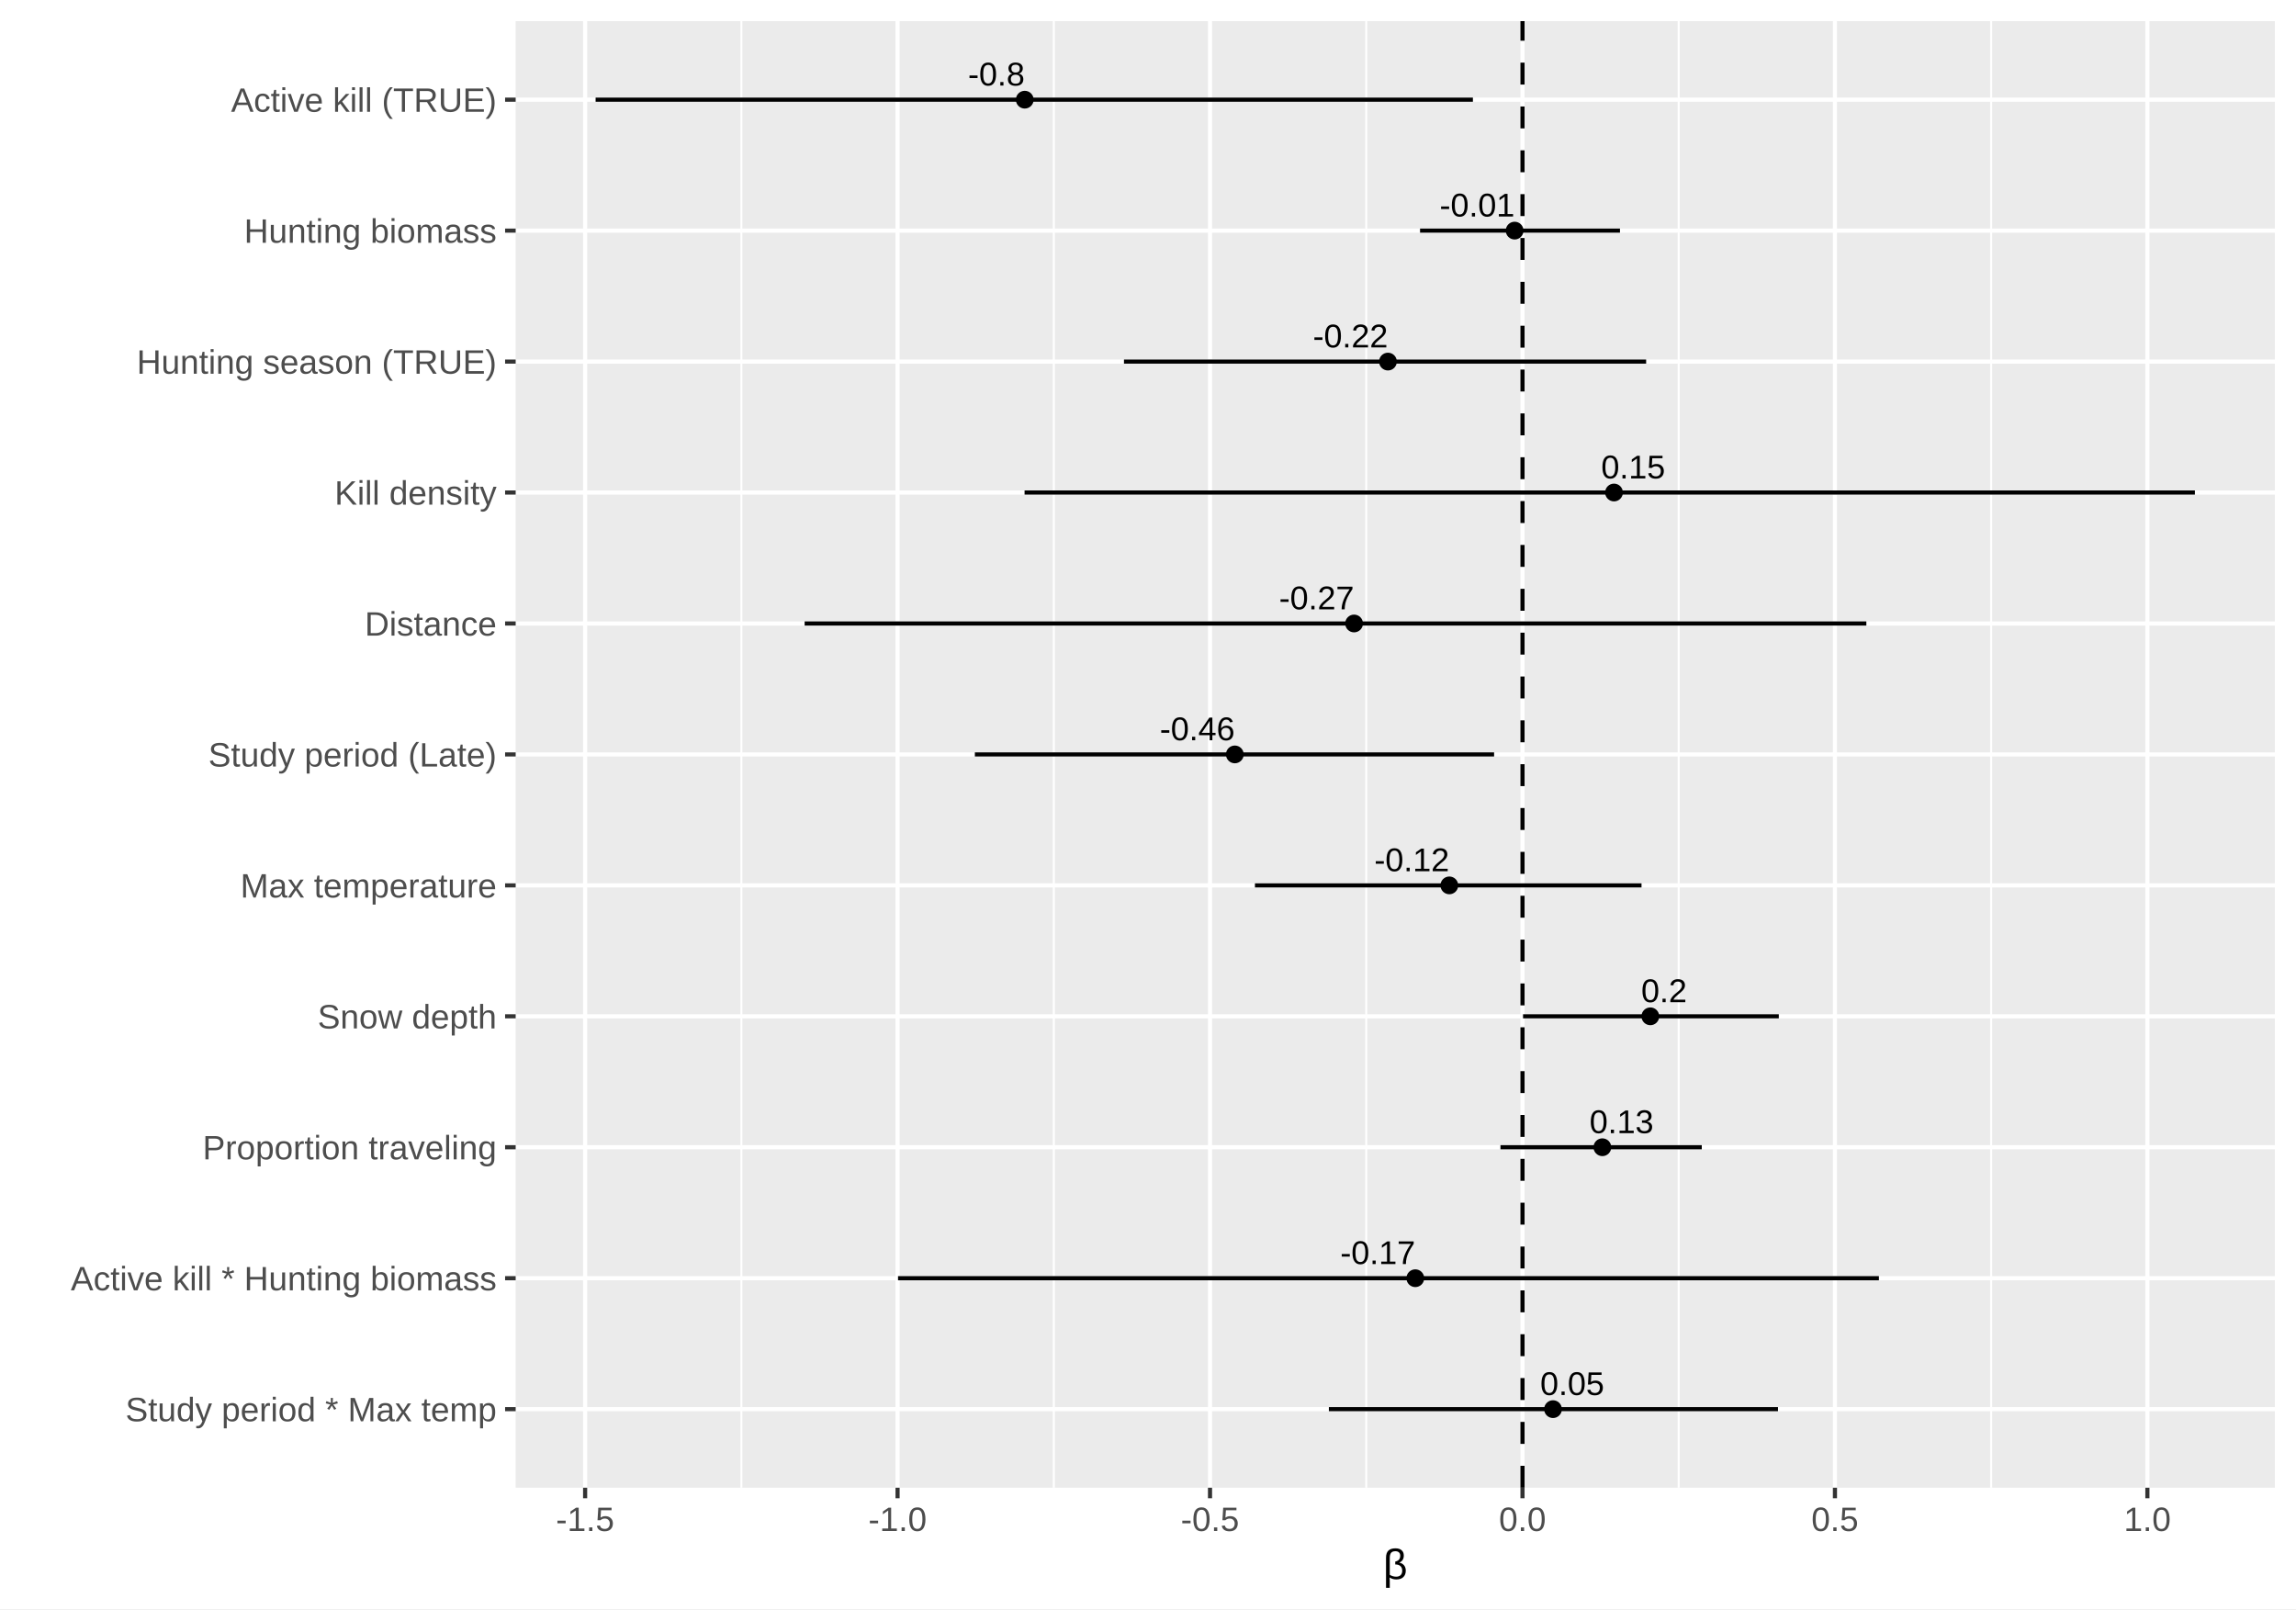
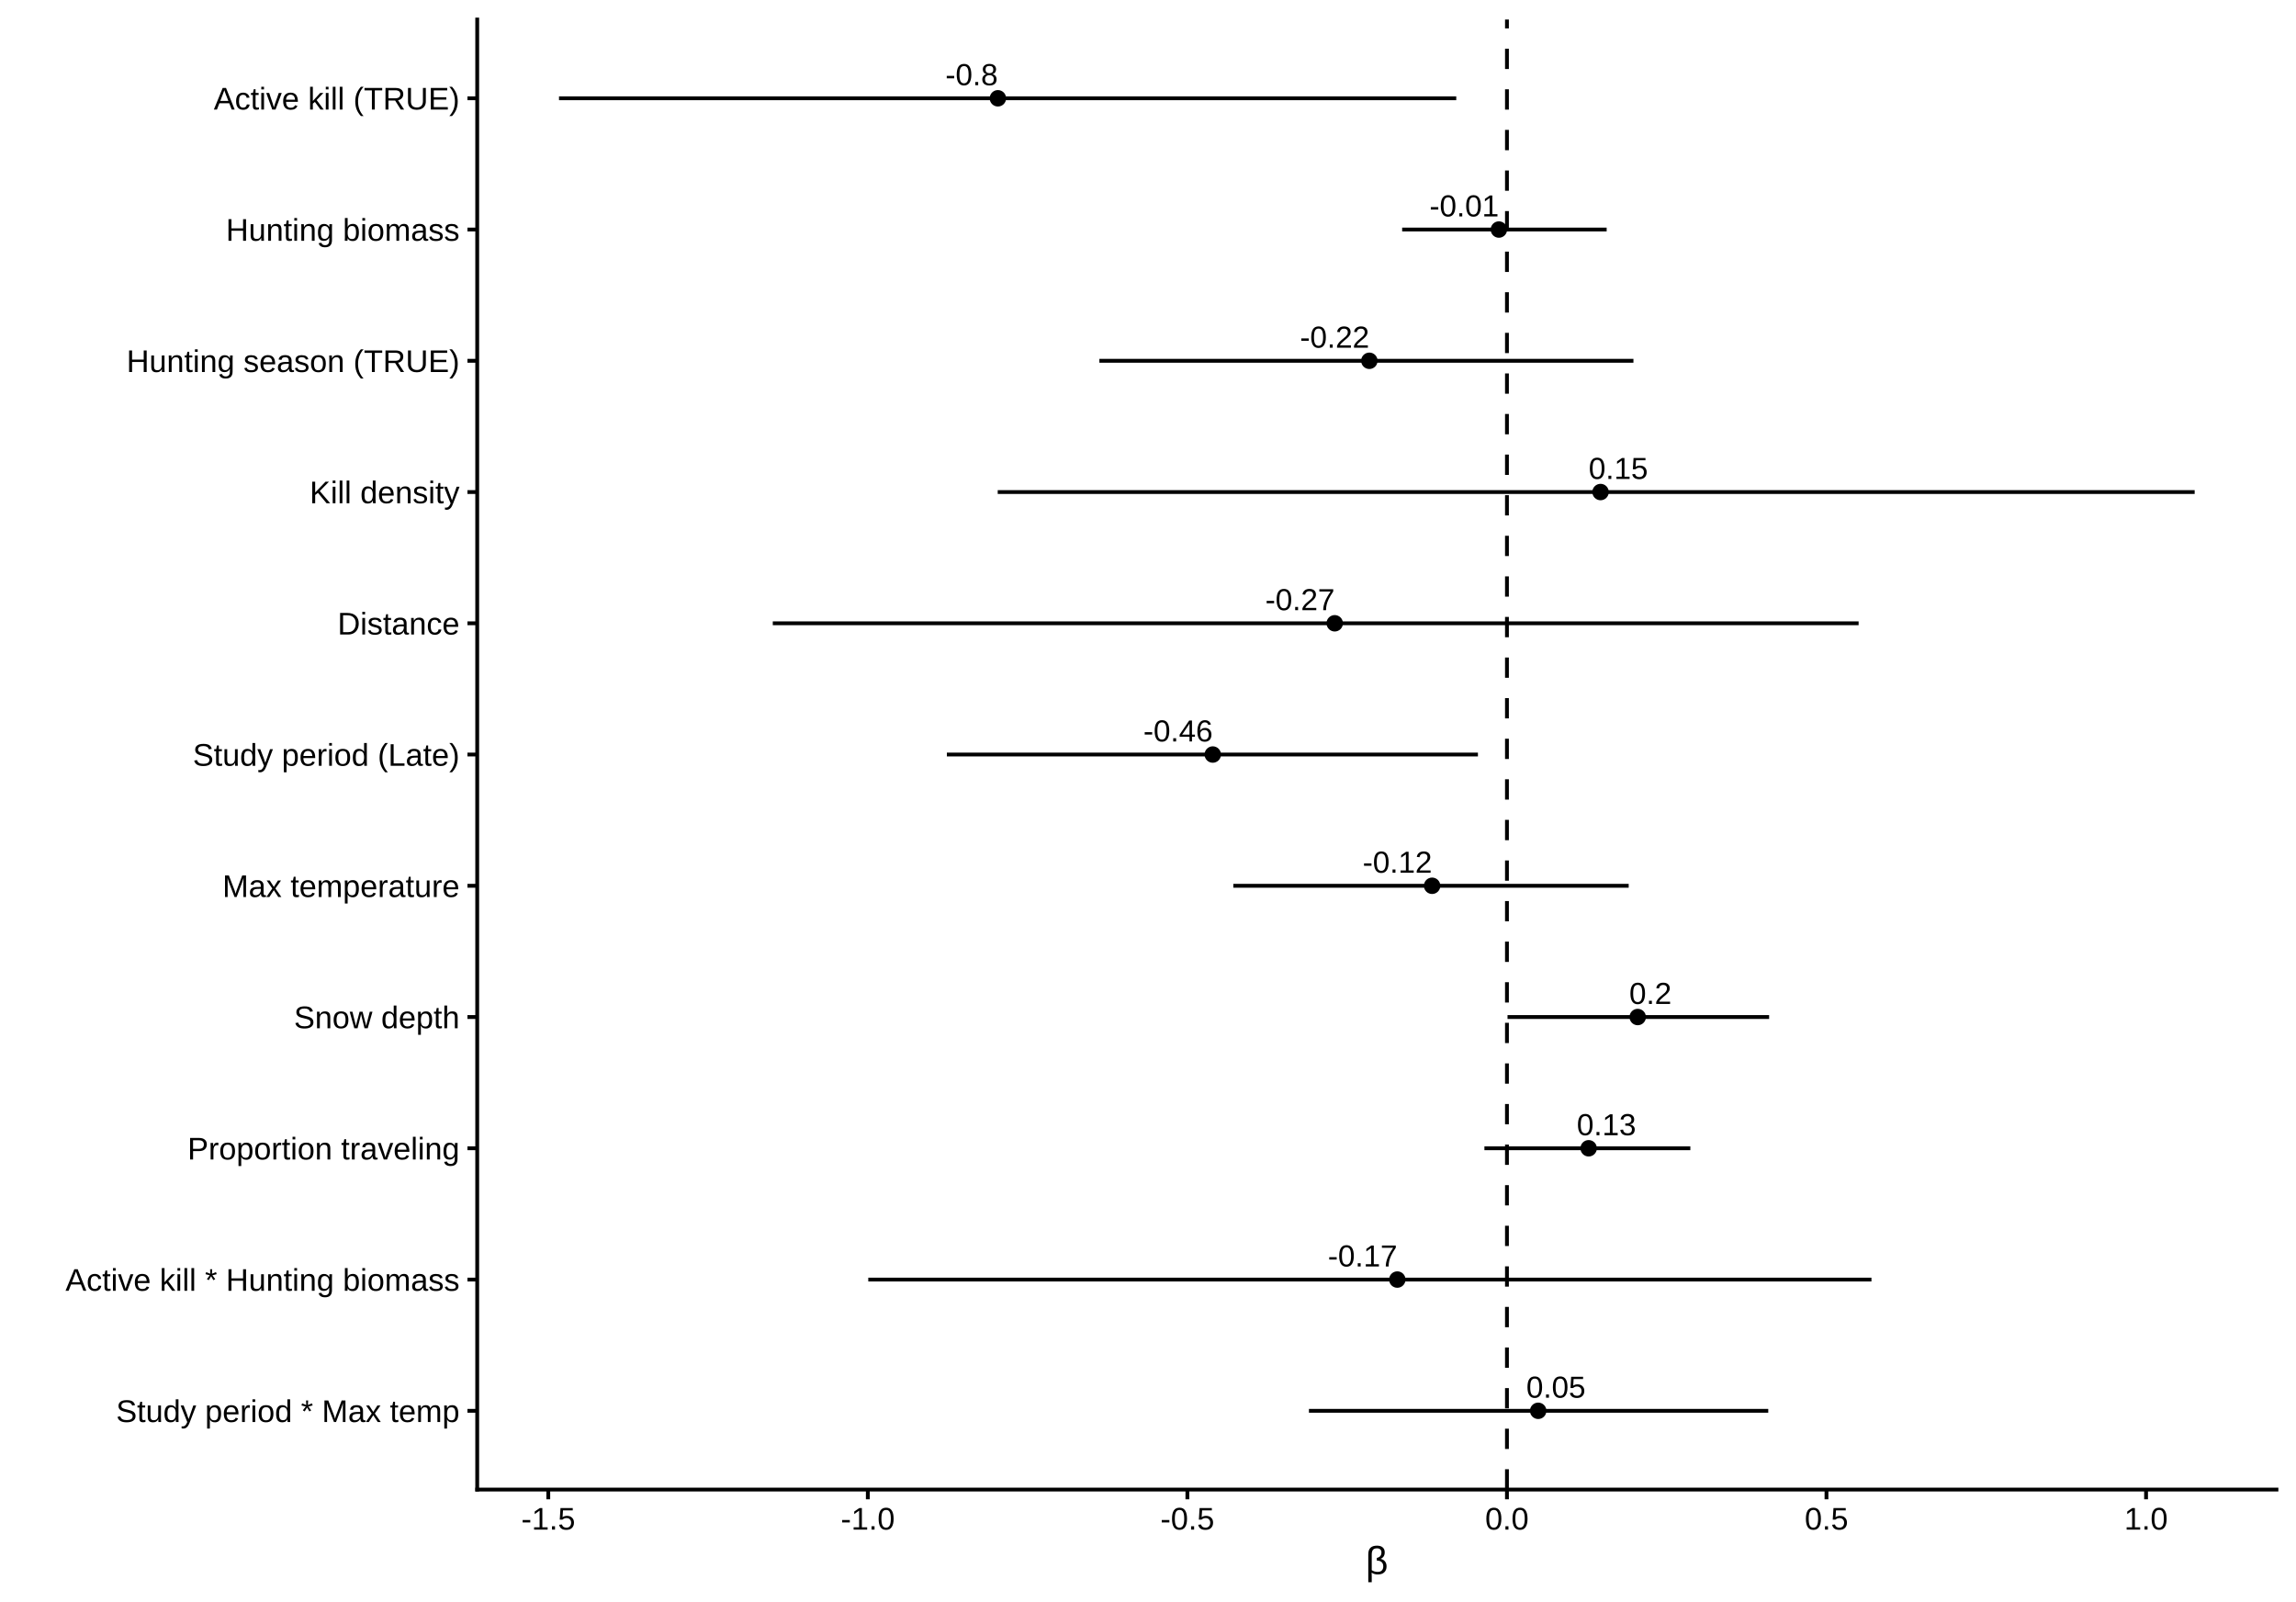
- <svg xmlns="http://www.w3.org/2000/svg" width="595.89pt" height="417.60pt" viewBox="0 0 595.89 417.60">
+ <svg xmlns="http://www.w3.org/2000/svg" width="643.89pt" height="449.14pt" viewBox="0 0 643.89 449.14">
  <g class="svglite">
    <defs>
      <style type="text/css">
    .svglite line, .svglite polyline, .svglite polygon, .svglite path, .svglite rect, .svglite circle {
      fill: none;
      stroke: #000000;
      stroke-linecap: round;
      stroke-linejoin: round;
      stroke-miterlimit: 10.00;
    }
    .svglite text {
      white-space: pre;
    }
    .svglite g.glyphgroup path {
      fill: inherit;
      stroke: none;
    }
  </style>
    </defs>
    <rect width="100%" height="100%" style="stroke: none; fill: #FFFFFF;" />
    <defs>
-       <clipPath id="cpMC4wMHw1OTUuODl8MC4wMHw0MTcuNjA=">
-         <rect x="0.00" y="0.00" width="595.89" height="417.60" />
+       <clipPath id="cpMC4wMHw2NDMuODl8MC4wMHw0NDkuMTQ=">
+         <rect x="0.00" y="0.00" width="643.89" height="449.14" />
      </clipPath>
    </defs>
-     <g clip-path="url(#cpMC4wMHw1OTUuODl8MC4wMHw0MTcuNjA=)">
-       <rect x="0.00" y="0.00" width="595.89" height="417.60" style="stroke-width: 1.07; stroke: #FFFFFF; fill: #FFFFFF;" />
+     <g clip-path="url(#cpMC4wMHw2NDMuODl8MC4wMHw0NDkuMTQ=)">
+       <rect x="0.00" y="0.00" width="643.89" height="449.14" style="stroke-width: 1.07; stroke: #FFFFFF; fill: #FFFFFF;" />
    </g>
    <defs>
-       <clipPath id="cpMTMzLjgzfDU5MC40MXw1LjQ4fDM4Ni4xMA==">
-         <rect x="133.83" y="5.48" width="456.58" height="380.62" />
+       <clipPath id="cpMTMzLjgzfDYzOC40MXw1LjQ4fDQxNy42NQ==">
+         <rect x="133.83" y="5.48" width="504.58" height="412.17" />
      </clipPath>
    </defs>
-     <g clip-path="url(#cpMTMzLjgzfDU5MC40MXw1LjQ4fDM4Ni4xMA==)">
-       <rect x="133.83" y="5.48" width="456.58" height="380.62" style="stroke-width: 1.07; stroke: none; fill: #EBEBEB;" />
-       <polyline points="192.41,386.10 192.41,5.48 " style="stroke-width: 0.53; stroke: #FFFFFF; stroke-linecap: butt;" />
-       <polyline points="273.50,386.10 273.50,5.48 " style="stroke-width: 0.53; stroke: #FFFFFF; stroke-linecap: butt;" />
-       <polyline points="354.59,386.10 354.59,5.48 " style="stroke-width: 0.53; stroke: #FFFFFF; stroke-linecap: butt;" />
-       <polyline points="435.68,386.10 435.68,5.48 " style="stroke-width: 0.53; stroke: #FFFFFF; stroke-linecap: butt;" />
-       <polyline points="516.77,386.10 516.77,5.48 " style="stroke-width: 0.53; stroke: #FFFFFF; stroke-linecap: butt;" />
-       <polyline points="133.83,365.71 590.41,365.71 " style="stroke-width: 1.07; stroke: #FFFFFF; stroke-linecap: butt;" />
-       <polyline points="133.83,331.73 590.41,331.73 " style="stroke-width: 1.07; stroke: #FFFFFF; stroke-linecap: butt;" />
-       <polyline points="133.83,297.74 590.41,297.74 " style="stroke-width: 1.07; stroke: #FFFFFF; stroke-linecap: butt;" />
-       <polyline points="133.83,263.76 590.41,263.76 " style="stroke-width: 1.07; stroke: #FFFFFF; stroke-linecap: butt;" />
-       <polyline points="133.83,229.78 590.41,229.78 " style="stroke-width: 1.07; stroke: #FFFFFF; stroke-linecap: butt;" />
-       <polyline points="133.83,195.79 590.41,195.79 " style="stroke-width: 1.07; stroke: #FFFFFF; stroke-linecap: butt;" />
-       <polyline points="133.83,161.81 590.41,161.81 " style="stroke-width: 1.07; stroke: #FFFFFF; stroke-linecap: butt;" />
-       <polyline points="133.83,127.82 590.41,127.82 " style="stroke-width: 1.07; stroke: #FFFFFF; stroke-linecap: butt;" />
-       <polyline points="133.83,93.84 590.41,93.84 " style="stroke-width: 1.07; stroke: #FFFFFF; stroke-linecap: butt;" />
-       <polyline points="133.83,59.85 590.41,59.85 " style="stroke-width: 1.07; stroke: #FFFFFF; stroke-linecap: butt;" />
-       <polyline points="133.83,25.87 590.41,25.87 " style="stroke-width: 1.07; stroke: #FFFFFF; stroke-linecap: butt;" />
-       <polyline points="151.86,386.10 151.86,5.48 " style="stroke-width: 1.07; stroke: #FFFFFF; stroke-linecap: butt;" />
-       <polyline points="232.95,386.10 232.95,5.48 " style="stroke-width: 1.07; stroke: #FFFFFF; stroke-linecap: butt;" />
-       <polyline points="314.04,386.10 314.04,5.48 " style="stroke-width: 1.07; stroke: #FFFFFF; stroke-linecap: butt;" />
-       <polyline points="395.14,386.10 395.14,5.48 " style="stroke-width: 1.07; stroke: #FFFFFF; stroke-linecap: butt;" />
-       <polyline points="476.23,386.10 476.23,5.48 " style="stroke-width: 1.07; stroke: #FFFFFF; stroke-linecap: butt;" />
-       <polyline points="557.32,386.10 557.32,5.48 " style="stroke-width: 1.07; stroke: #FFFFFF; stroke-linecap: butt;" />
-       <circle cx="265.96" cy="25.87" r="1.95" style="stroke-width: 0.71; fill: #000000;" />
-       <circle cx="393.10" cy="59.85" r="1.95" style="stroke-width: 0.71; fill: #000000;" />
-       <circle cx="360.22" cy="93.84" r="1.95" style="stroke-width: 0.71; fill: #000000;" />
-       <circle cx="418.89" cy="127.82" r="1.95" style="stroke-width: 0.71; fill: #000000;" />
-       <circle cx="351.43" cy="161.81" r="1.95" style="stroke-width: 0.71; fill: #000000;" />
-       <circle cx="320.48" cy="195.79" r="1.95" style="stroke-width: 0.71; fill: #000000;" />
-       <circle cx="376.15" cy="229.78" r="1.95" style="stroke-width: 0.71; fill: #000000;" />
-       <circle cx="428.32" cy="263.76" r="1.95" style="stroke-width: 0.71; fill: #000000;" />
-       <circle cx="415.87" cy="297.74" r="1.95" style="stroke-width: 0.71; fill: #000000;" />
-       <circle cx="367.32" cy="331.73" r="1.95" style="stroke-width: 0.71; fill: #000000;" />
-       <circle cx="403.06" cy="365.71" r="1.95" style="stroke-width: 0.71; fill: #000000;" />
-       <line x1="154.58" y1="25.87" x2="382.27" y2="25.87" style="stroke-width: 1.07; stroke-linecap: butt;" />
-       <line x1="368.55" y1="59.85" x2="420.44" y2="59.85" style="stroke-width: 1.07; stroke-linecap: butt;" />
-       <line x1="291.71" y1="93.84" x2="427.23" y2="93.84" style="stroke-width: 1.07; stroke-linecap: butt;" />
-       <line x1="265.91" y1="127.82" x2="569.65" y2="127.82" style="stroke-width: 1.07; stroke-linecap: butt;" />
-       <line x1="208.83" y1="161.81" x2="484.38" y2="161.81" style="stroke-width: 1.07; stroke-linecap: butt;" />
-       <line x1="253.01" y1="195.79" x2="387.77" y2="195.79" style="stroke-width: 1.07; stroke-linecap: butt;" />
-       <line x1="325.70" y1="229.78" x2="426.03" y2="229.78" style="stroke-width: 1.07; stroke-linecap: butt;" />
-       <line x1="395.28" y1="263.76" x2="461.66" y2="263.76" style="stroke-width: 1.07; stroke-linecap: butt;" />
-       <line x1="389.42" y1="297.74" x2="441.67" y2="297.74" style="stroke-width: 1.07; stroke-linecap: butt;" />
-       <line x1="233.07" y1="331.73" x2="487.64" y2="331.73" style="stroke-width: 1.07; stroke-linecap: butt;" />
-       <line x1="344.89" y1="365.71" x2="461.45" y2="365.71" style="stroke-width: 1.07; stroke-linecap: butt;" />
-       <line x1="395.14" y1="386.10" x2="395.14" y2="5.48" style="stroke-width: 1.07; stroke-dasharray: 5.69,5.69; stroke-linecap: butt;" />
-       <text x="265.96" y="22.20" text-anchor="end" style="font-size: 8.54px; font-family: &quot;Arial&quot;;" textLength="14.72px" lengthAdjust="spacingAndGlyphs">-0.8</text>
-       <text x="393.10" y="56.19" text-anchor="end" style="font-size: 8.54px; font-family: &quot;Arial&quot;;" textLength="19.47px" lengthAdjust="spacingAndGlyphs">-0.01</text>
-       <text x="360.22" y="90.17" text-anchor="end" style="font-size: 8.54px; font-family: &quot;Arial&quot;;" textLength="19.47px" lengthAdjust="spacingAndGlyphs">-0.22</text>
-       <text x="415.56" y="124.16" style="font-size: 8.54px; font-family: &quot;Arial&quot;;" textLength="16.62px" lengthAdjust="spacingAndGlyphs">0.15</text>
-       <text x="351.43" y="158.14" text-anchor="end" style="font-size: 8.54px; font-family: &quot;Arial&quot;;" textLength="19.47px" lengthAdjust="spacingAndGlyphs">-0.27</text>
-       <text x="320.48" y="192.12" text-anchor="end" style="font-size: 8.54px; font-family: &quot;Arial&quot;;" textLength="19.47px" lengthAdjust="spacingAndGlyphs">-0.46</text>
-       <text x="376.15" y="226.11" text-anchor="end" style="font-size: 8.54px; font-family: &quot;Arial&quot;;" textLength="19.47px" lengthAdjust="spacingAndGlyphs">-0.12</text>
-       <text x="425.95" y="260.09" style="font-size: 8.54px; font-family: &quot;Arial&quot;;" textLength="11.88px" lengthAdjust="spacingAndGlyphs">0.2</text>
-       <text x="412.54" y="294.08" style="font-size: 8.54px; font-family: &quot;Arial&quot;;" textLength="16.62px" lengthAdjust="spacingAndGlyphs">0.13</text>
-       <text x="367.32" y="328.06" text-anchor="end" style="font-size: 8.54px; font-family: &quot;Arial&quot;;" textLength="19.47px" lengthAdjust="spacingAndGlyphs">-0.17</text>
-       <text x="399.74" y="362.05" style="font-size: 8.54px; font-family: &quot;Arial&quot;;" textLength="16.62px" lengthAdjust="spacingAndGlyphs">0.05</text>
+     <g clip-path="url(#cpMTMzLjgzfDYzOC40MXw1LjQ4fDQxNy42NQ==)">
+       <rect x="133.83" y="5.48" width="504.58" height="412.17" style="stroke-width: 1.07; stroke: none; fill: #FFFFFF;" />
+       <circle cx="279.85" cy="27.56" r="1.95" style="stroke-width: 0.71; fill: #000000;" />
+       <circle cx="420.35" cy="64.36" r="1.95" style="stroke-width: 0.71; fill: #000000;" />
+       <circle cx="384.02" cy="101.16" r="1.95" style="stroke-width: 0.71; fill: #000000;" />
+       <circle cx="448.86" cy="137.96" r="1.95" style="stroke-width: 0.71; fill: #000000;" />
+       <circle cx="374.31" cy="174.76" r="1.95" style="stroke-width: 0.71; fill: #000000;" />
+       <circle cx="340.11" cy="211.56" r="1.95" style="stroke-width: 0.71; fill: #000000;" />
+       <circle cx="401.62" cy="248.36" r="1.95" style="stroke-width: 0.71; fill: #000000;" />
+       <circle cx="459.28" cy="285.16" r="1.95" style="stroke-width: 0.71; fill: #000000;" />
+       <circle cx="445.52" cy="321.96" r="1.95" style="stroke-width: 0.71; fill: #000000;" />
+       <circle cx="391.86" cy="358.77" r="1.95" style="stroke-width: 0.71; fill: #000000;" />
+       <circle cx="431.37" cy="395.57" r="1.95" style="stroke-width: 0.71; fill: #000000;" />
+       <line x1="156.77" y1="27.56" x2="408.39" y2="27.56" style="stroke-width: 1.07; stroke-linecap: butt;" />
+       <line x1="393.22" y1="64.36" x2="450.57" y2="64.36" style="stroke-width: 1.07; stroke-linecap: butt;" />
+       <line x1="308.31" y1="101.16" x2="458.08" y2="101.16" style="stroke-width: 1.07; stroke-linecap: butt;" />
+       <line x1="279.80" y1="137.96" x2="615.47" y2="137.96" style="stroke-width: 1.07; stroke-linecap: butt;" />
+       <line x1="216.72" y1="174.76" x2="521.23" y2="174.76" style="stroke-width: 1.07; stroke-linecap: butt;" />
+       <line x1="265.54" y1="211.56" x2="414.47" y2="211.56" style="stroke-width: 1.07; stroke-linecap: butt;" />
+       <line x1="345.87" y1="248.36" x2="456.75" y2="248.36" style="stroke-width: 1.07; stroke-linecap: butt;" />
+       <line x1="422.77" y1="285.16" x2="496.13" y2="285.16" style="stroke-width: 1.07; stroke-linecap: butt;" />
+       <line x1="416.29" y1="321.96" x2="474.04" y2="321.96" style="stroke-width: 1.07; stroke-linecap: butt;" />
+       <line x1="243.50" y1="358.77" x2="524.83" y2="358.77" style="stroke-width: 1.07; stroke-linecap: butt;" />
+       <line x1="367.08" y1="395.57" x2="495.89" y2="395.57" style="stroke-width: 1.07; stroke-linecap: butt;" />
+       <line x1="422.61" y1="417.65" x2="422.61" y2="5.48" style="stroke-width: 1.07; stroke-dasharray: 5.69,5.69; stroke-linecap: butt;" />
+       <text x="279.85" y="23.89" text-anchor="end" style="font-size: 8.54px; font-family: &quot;Arial&quot;;" textLength="14.72px" lengthAdjust="spacingAndGlyphs">-0.8</text>
+       <text x="420.35" y="60.69" text-anchor="end" style="font-size: 8.54px; font-family: &quot;Arial&quot;;" textLength="19.47px" lengthAdjust="spacingAndGlyphs">-0.01</text>
+       <text x="384.02" y="97.49" text-anchor="end" style="font-size: 8.54px; font-family: &quot;Arial&quot;;" textLength="19.47px" lengthAdjust="spacingAndGlyphs">-0.22</text>
+       <text x="445.53" y="134.29" style="font-size: 8.54px; font-family: &quot;Arial&quot;;" textLength="16.62px" lengthAdjust="spacingAndGlyphs">0.15</text>
+       <text x="374.31" y="171.09" text-anchor="end" style="font-size: 8.54px; font-family: &quot;Arial&quot;;" textLength="19.47px" lengthAdjust="spacingAndGlyphs">-0.27</text>
+       <text x="340.11" y="207.90" text-anchor="end" style="font-size: 8.54px; font-family: &quot;Arial&quot;;" textLength="19.47px" lengthAdjust="spacingAndGlyphs">-0.46</text>
+       <text x="401.62" y="244.70" text-anchor="end" style="font-size: 8.54px; font-family: &quot;Arial&quot;;" textLength="19.47px" lengthAdjust="spacingAndGlyphs">-0.12</text>
+       <text x="456.91" y="281.50" style="font-size: 8.54px; font-family: &quot;Arial&quot;;" textLength="11.88px" lengthAdjust="spacingAndGlyphs">0.2</text>
+       <text x="442.20" y="318.30" style="font-size: 8.54px; font-family: &quot;Arial&quot;;" textLength="16.62px" lengthAdjust="spacingAndGlyphs">0.13</text>
+       <text x="391.86" y="355.10" text-anchor="end" style="font-size: 8.54px; font-family: &quot;Arial&quot;;" textLength="19.47px" lengthAdjust="spacingAndGlyphs">-0.17</text>
+       <text x="428.04" y="391.90" style="font-size: 8.54px; font-family: &quot;Arial&quot;;" textLength="16.62px" lengthAdjust="spacingAndGlyphs">0.05</text>
    </g>
-     <g clip-path="url(#cpMC4wMHw1OTUuODl8MC4wMHw0MTcuNjA=)">
-       <text x="128.90" y="368.86" text-anchor="end" style="font-size: 8.80px;fill: #4D4D4D; font-family: &quot;Arial&quot;;" textLength="96.28px" lengthAdjust="spacingAndGlyphs">Study period * Max temp</text>
-       <text x="128.90" y="334.88" text-anchor="end" style="font-size: 8.80px;fill: #4D4D4D; font-family: &quot;Arial&quot;;" textLength="110.48px" lengthAdjust="spacingAndGlyphs">Active kill * Hunting biomass</text>
-       <text x="128.90" y="300.89" text-anchor="end" style="font-size: 8.80px;fill: #4D4D4D; font-family: &quot;Arial&quot;;" textLength="76.23px" lengthAdjust="spacingAndGlyphs">Proportion traveling</text>
-       <text x="128.90" y="266.91" text-anchor="end" style="font-size: 8.80px;fill: #4D4D4D; font-family: &quot;Arial&quot;;" textLength="46.45px" lengthAdjust="spacingAndGlyphs">Snow depth</text>
-       <text x="128.90" y="232.93" text-anchor="end" style="font-size: 8.80px;fill: #4D4D4D; font-family: &quot;Arial&quot;;" textLength="66.45px" lengthAdjust="spacingAndGlyphs">Max temperature</text>
-       <text x="128.90" y="198.94" text-anchor="end" style="font-size: 8.80px;fill: #4D4D4D; font-family: &quot;Arial&quot;;" textLength="74.77px" lengthAdjust="spacingAndGlyphs">Study period (Late)</text>
-       <text x="128.90" y="164.96" text-anchor="end" style="font-size: 8.80px;fill: #4D4D4D; font-family: &quot;Arial&quot;;" textLength="34.23px" lengthAdjust="spacingAndGlyphs">Distance</text>
-       <text x="128.90" y="130.97" text-anchor="end" style="font-size: 8.80px;fill: #4D4D4D; font-family: &quot;Arial&quot;;" textLength="42.05px" lengthAdjust="spacingAndGlyphs">Kill density</text>
-       <text x="128.90" y="96.99" text-anchor="end" style="font-size: 8.80px;fill: #4D4D4D; font-family: &quot;Arial&quot;;" textLength="93.38px" lengthAdjust="spacingAndGlyphs">Hunting season (TRUE)</text>
-       <text x="128.90" y="63.00" text-anchor="end" style="font-size: 8.80px;fill: #4D4D4D; font-family: &quot;Arial&quot;;" textLength="65.52px" lengthAdjust="spacingAndGlyphs">Hunting biomass</text>
-       <text x="128.90" y="29.02" text-anchor="end" style="font-size: 8.80px;fill: #4D4D4D; font-family: &quot;Arial&quot;;" textLength="68.92px" lengthAdjust="spacingAndGlyphs">Active kill (TRUE)</text>
-       <polyline points="131.09,365.71 133.83,365.71 " style="stroke-width: 1.07; stroke: #333333; stroke-linecap: butt;" />
-       <polyline points="131.09,331.73 133.83,331.73 " style="stroke-width: 1.07; stroke: #333333; stroke-linecap: butt;" />
-       <polyline points="131.09,297.74 133.83,297.74 " style="stroke-width: 1.07; stroke: #333333; stroke-linecap: butt;" />
-       <polyline points="131.09,263.76 133.83,263.76 " style="stroke-width: 1.07; stroke: #333333; stroke-linecap: butt;" />
-       <polyline points="131.09,229.78 133.83,229.78 " style="stroke-width: 1.07; stroke: #333333; stroke-linecap: butt;" />
-       <polyline points="131.09,195.79 133.83,195.79 " style="stroke-width: 1.07; stroke: #333333; stroke-linecap: butt;" />
-       <polyline points="131.09,161.81 133.83,161.81 " style="stroke-width: 1.07; stroke: #333333; stroke-linecap: butt;" />
-       <polyline points="131.09,127.82 133.83,127.82 " style="stroke-width: 1.07; stroke: #333333; stroke-linecap: butt;" />
-       <polyline points="131.09,93.84 133.83,93.84 " style="stroke-width: 1.07; stroke: #333333; stroke-linecap: butt;" />
-       <polyline points="131.09,59.85 133.83,59.85 " style="stroke-width: 1.07; stroke: #333333; stroke-linecap: butt;" />
-       <polyline points="131.09,25.87 133.83,25.87 " style="stroke-width: 1.07; stroke: #333333; stroke-linecap: butt;" />
-       <polyline points="151.86,388.84 151.86,386.10 " style="stroke-width: 1.07; stroke: #333333; stroke-linecap: butt;" />
-       <polyline points="232.95,388.84 232.95,386.10 " style="stroke-width: 1.07; stroke: #333333; stroke-linecap: butt;" />
-       <polyline points="314.04,388.84 314.04,386.10 " style="stroke-width: 1.07; stroke: #333333; stroke-linecap: butt;" />
-       <polyline points="395.14,388.84 395.14,386.10 " style="stroke-width: 1.07; stroke: #333333; stroke-linecap: butt;" />
-       <polyline points="476.23,388.84 476.23,386.10 " style="stroke-width: 1.07; stroke: #333333; stroke-linecap: butt;" />
-       <polyline points="557.32,388.84 557.32,386.10 " style="stroke-width: 1.07; stroke: #333333; stroke-linecap: butt;" />
-       <text x="151.86" y="397.34" text-anchor="middle" style="font-size: 8.80px;fill: #4D4D4D; font-family: &quot;Arial&quot;;" textLength="15.14px" lengthAdjust="spacingAndGlyphs">-1.5</text>
-       <text x="232.95" y="397.34" text-anchor="middle" style="font-size: 8.80px;fill: #4D4D4D; font-family: &quot;Arial&quot;;" textLength="15.14px" lengthAdjust="spacingAndGlyphs">-1.0</text>
-       <text x="314.04" y="397.34" text-anchor="middle" style="font-size: 8.80px;fill: #4D4D4D; font-family: &quot;Arial&quot;;" textLength="15.14px" lengthAdjust="spacingAndGlyphs">-0.5</text>
-       <text x="395.14" y="397.34" text-anchor="middle" style="font-size: 8.80px;fill: #4D4D4D; font-family: &quot;Arial&quot;;" textLength="12.22px" lengthAdjust="spacingAndGlyphs">0.0</text>
-       <text x="476.23" y="397.34" text-anchor="middle" style="font-size: 8.80px;fill: #4D4D4D; font-family: &quot;Arial&quot;;" textLength="12.22px" lengthAdjust="spacingAndGlyphs">0.5</text>
-       <text x="557.32" y="397.34" text-anchor="middle" style="font-size: 8.80px;fill: #4D4D4D; font-family: &quot;Arial&quot;;" textLength="12.22px" lengthAdjust="spacingAndGlyphs">1.0</text>
-       <text x="362.12" y="409.80" text-anchor="middle" style="font-size: 11.00px; font-family: &quot;Arial&quot;;" textLength="6.33px" lengthAdjust="spacingAndGlyphs">β</text>
+     <g clip-path="url(#cpMC4wMHw2NDMuODl8MC4wMHw0NDkuMTQ=)">
+       <polyline points="133.83,417.65 133.83,5.48 " style="stroke-width: 1.07; stroke-linecap: square;" />
+       <text x="128.90" y="398.72" text-anchor="end" style="font-size: 8.80px; font-family: &quot;Arial&quot;;" textLength="96.28px" lengthAdjust="spacingAndGlyphs">Study period * Max temp</text>
+       <text x="128.90" y="361.92" text-anchor="end" style="font-size: 8.80px; font-family: &quot;Arial&quot;;" textLength="110.48px" lengthAdjust="spacingAndGlyphs">Active kill * Hunting biomass</text>
+       <text x="128.90" y="325.11" text-anchor="end" style="font-size: 8.80px; font-family: &quot;Arial&quot;;" textLength="76.23px" lengthAdjust="spacingAndGlyphs">Proportion traveling</text>
+       <text x="128.90" y="288.31" text-anchor="end" style="font-size: 8.80px; font-family: &quot;Arial&quot;;" textLength="46.45px" lengthAdjust="spacingAndGlyphs">Snow depth</text>
+       <text x="128.90" y="251.51" text-anchor="end" style="font-size: 8.80px; font-family: &quot;Arial&quot;;" textLength="66.45px" lengthAdjust="spacingAndGlyphs">Max temperature</text>
+       <text x="128.90" y="214.71" text-anchor="end" style="font-size: 8.80px; font-family: &quot;Arial&quot;;" textLength="74.77px" lengthAdjust="spacingAndGlyphs">Study period (Late)</text>
+       <text x="128.90" y="177.91" text-anchor="end" style="font-size: 8.80px; font-family: &quot;Arial&quot;;" textLength="34.23px" lengthAdjust="spacingAndGlyphs">Distance</text>
+       <text x="128.90" y="141.11" text-anchor="end" style="font-size: 8.80px; font-family: &quot;Arial&quot;;" textLength="42.05px" lengthAdjust="spacingAndGlyphs">Kill density</text>
+       <text x="128.90" y="104.31" text-anchor="end" style="font-size: 8.80px; font-family: &quot;Arial&quot;;" textLength="93.38px" lengthAdjust="spacingAndGlyphs">Hunting season (TRUE)</text>
+       <text x="128.90" y="67.51" text-anchor="end" style="font-size: 8.80px; font-family: &quot;Arial&quot;;" textLength="65.52px" lengthAdjust="spacingAndGlyphs">Hunting biomass</text>
+       <text x="128.90" y="30.71" text-anchor="end" style="font-size: 8.80px; font-family: &quot;Arial&quot;;" textLength="68.92px" lengthAdjust="spacingAndGlyphs">Active kill (TRUE)</text>
+       <polyline points="131.09,395.57 133.83,395.57 " style="stroke-width: 1.07; stroke-linecap: butt;" />
+       <polyline points="131.09,358.77 133.83,358.77 " style="stroke-width: 1.07; stroke-linecap: butt;" />
+       <polyline points="131.09,321.96 133.83,321.96 " style="stroke-width: 1.07; stroke-linecap: butt;" />
+       <polyline points="131.09,285.16 133.83,285.16 " style="stroke-width: 1.07; stroke-linecap: butt;" />
+       <polyline points="131.09,248.36 133.83,248.36 " style="stroke-width: 1.07; stroke-linecap: butt;" />
+       <polyline points="131.09,211.56 133.83,211.56 " style="stroke-width: 1.07; stroke-linecap: butt;" />
+       <polyline points="131.09,174.76 133.83,174.76 " style="stroke-width: 1.07; stroke-linecap: butt;" />
+       <polyline points="131.09,137.96 133.83,137.96 " style="stroke-width: 1.07; stroke-linecap: butt;" />
+       <polyline points="131.09,101.16 133.83,101.16 " style="stroke-width: 1.07; stroke-linecap: butt;" />
+       <polyline points="131.09,64.36 133.83,64.36 " style="stroke-width: 1.07; stroke-linecap: butt;" />
+       <polyline points="131.09,27.56 133.83,27.56 " style="stroke-width: 1.07; stroke-linecap: butt;" />
+       <polyline points="133.83,417.65 638.41,417.65 " style="stroke-width: 1.07; stroke-linecap: square;" />
+       <polyline points="153.76,420.39 153.76,417.65 " style="stroke-width: 1.07; stroke-linecap: butt;" />
+       <polyline points="243.37,420.39 243.37,417.65 " style="stroke-width: 1.07; stroke-linecap: butt;" />
+       <polyline points="332.99,420.39 332.99,417.65 " style="stroke-width: 1.07; stroke-linecap: butt;" />
+       <polyline points="422.61,420.39 422.61,417.65 " style="stroke-width: 1.07; stroke-linecap: butt;" />
+       <polyline points="512.22,420.39 512.22,417.65 " style="stroke-width: 1.07; stroke-linecap: butt;" />
+       <polyline points="601.84,420.39 601.84,417.65 " style="stroke-width: 1.07; stroke-linecap: butt;" />
+       <text x="153.76" y="428.88" text-anchor="middle" style="font-size: 8.80px; font-family: &quot;Arial&quot;;" textLength="15.14px" lengthAdjust="spacingAndGlyphs">-1.5</text>
+       <text x="243.37" y="428.88" text-anchor="middle" style="font-size: 8.80px; font-family: &quot;Arial&quot;;" textLength="15.14px" lengthAdjust="spacingAndGlyphs">-1.0</text>
+       <text x="332.99" y="428.88" text-anchor="middle" style="font-size: 8.80px; font-family: &quot;Arial&quot;;" textLength="15.14px" lengthAdjust="spacingAndGlyphs">-0.5</text>
+       <text x="422.61" y="428.88" text-anchor="middle" style="font-size: 8.80px; font-family: &quot;Arial&quot;;" textLength="12.22px" lengthAdjust="spacingAndGlyphs">0.0</text>
+       <text x="512.22" y="428.88" text-anchor="middle" style="font-size: 8.80px; font-family: &quot;Arial&quot;;" textLength="12.22px" lengthAdjust="spacingAndGlyphs">0.5</text>
+       <text x="601.84" y="428.88" text-anchor="middle" style="font-size: 8.80px; font-family: &quot;Arial&quot;;" textLength="12.22px" lengthAdjust="spacingAndGlyphs">1.0</text>
+       <text x="386.12" y="441.35" text-anchor="middle" style="font-size: 11.00px; font-family: &quot;Arial&quot;;" textLength="6.33px" lengthAdjust="spacingAndGlyphs">β</text>
    </g>
  </g>
</svg>
